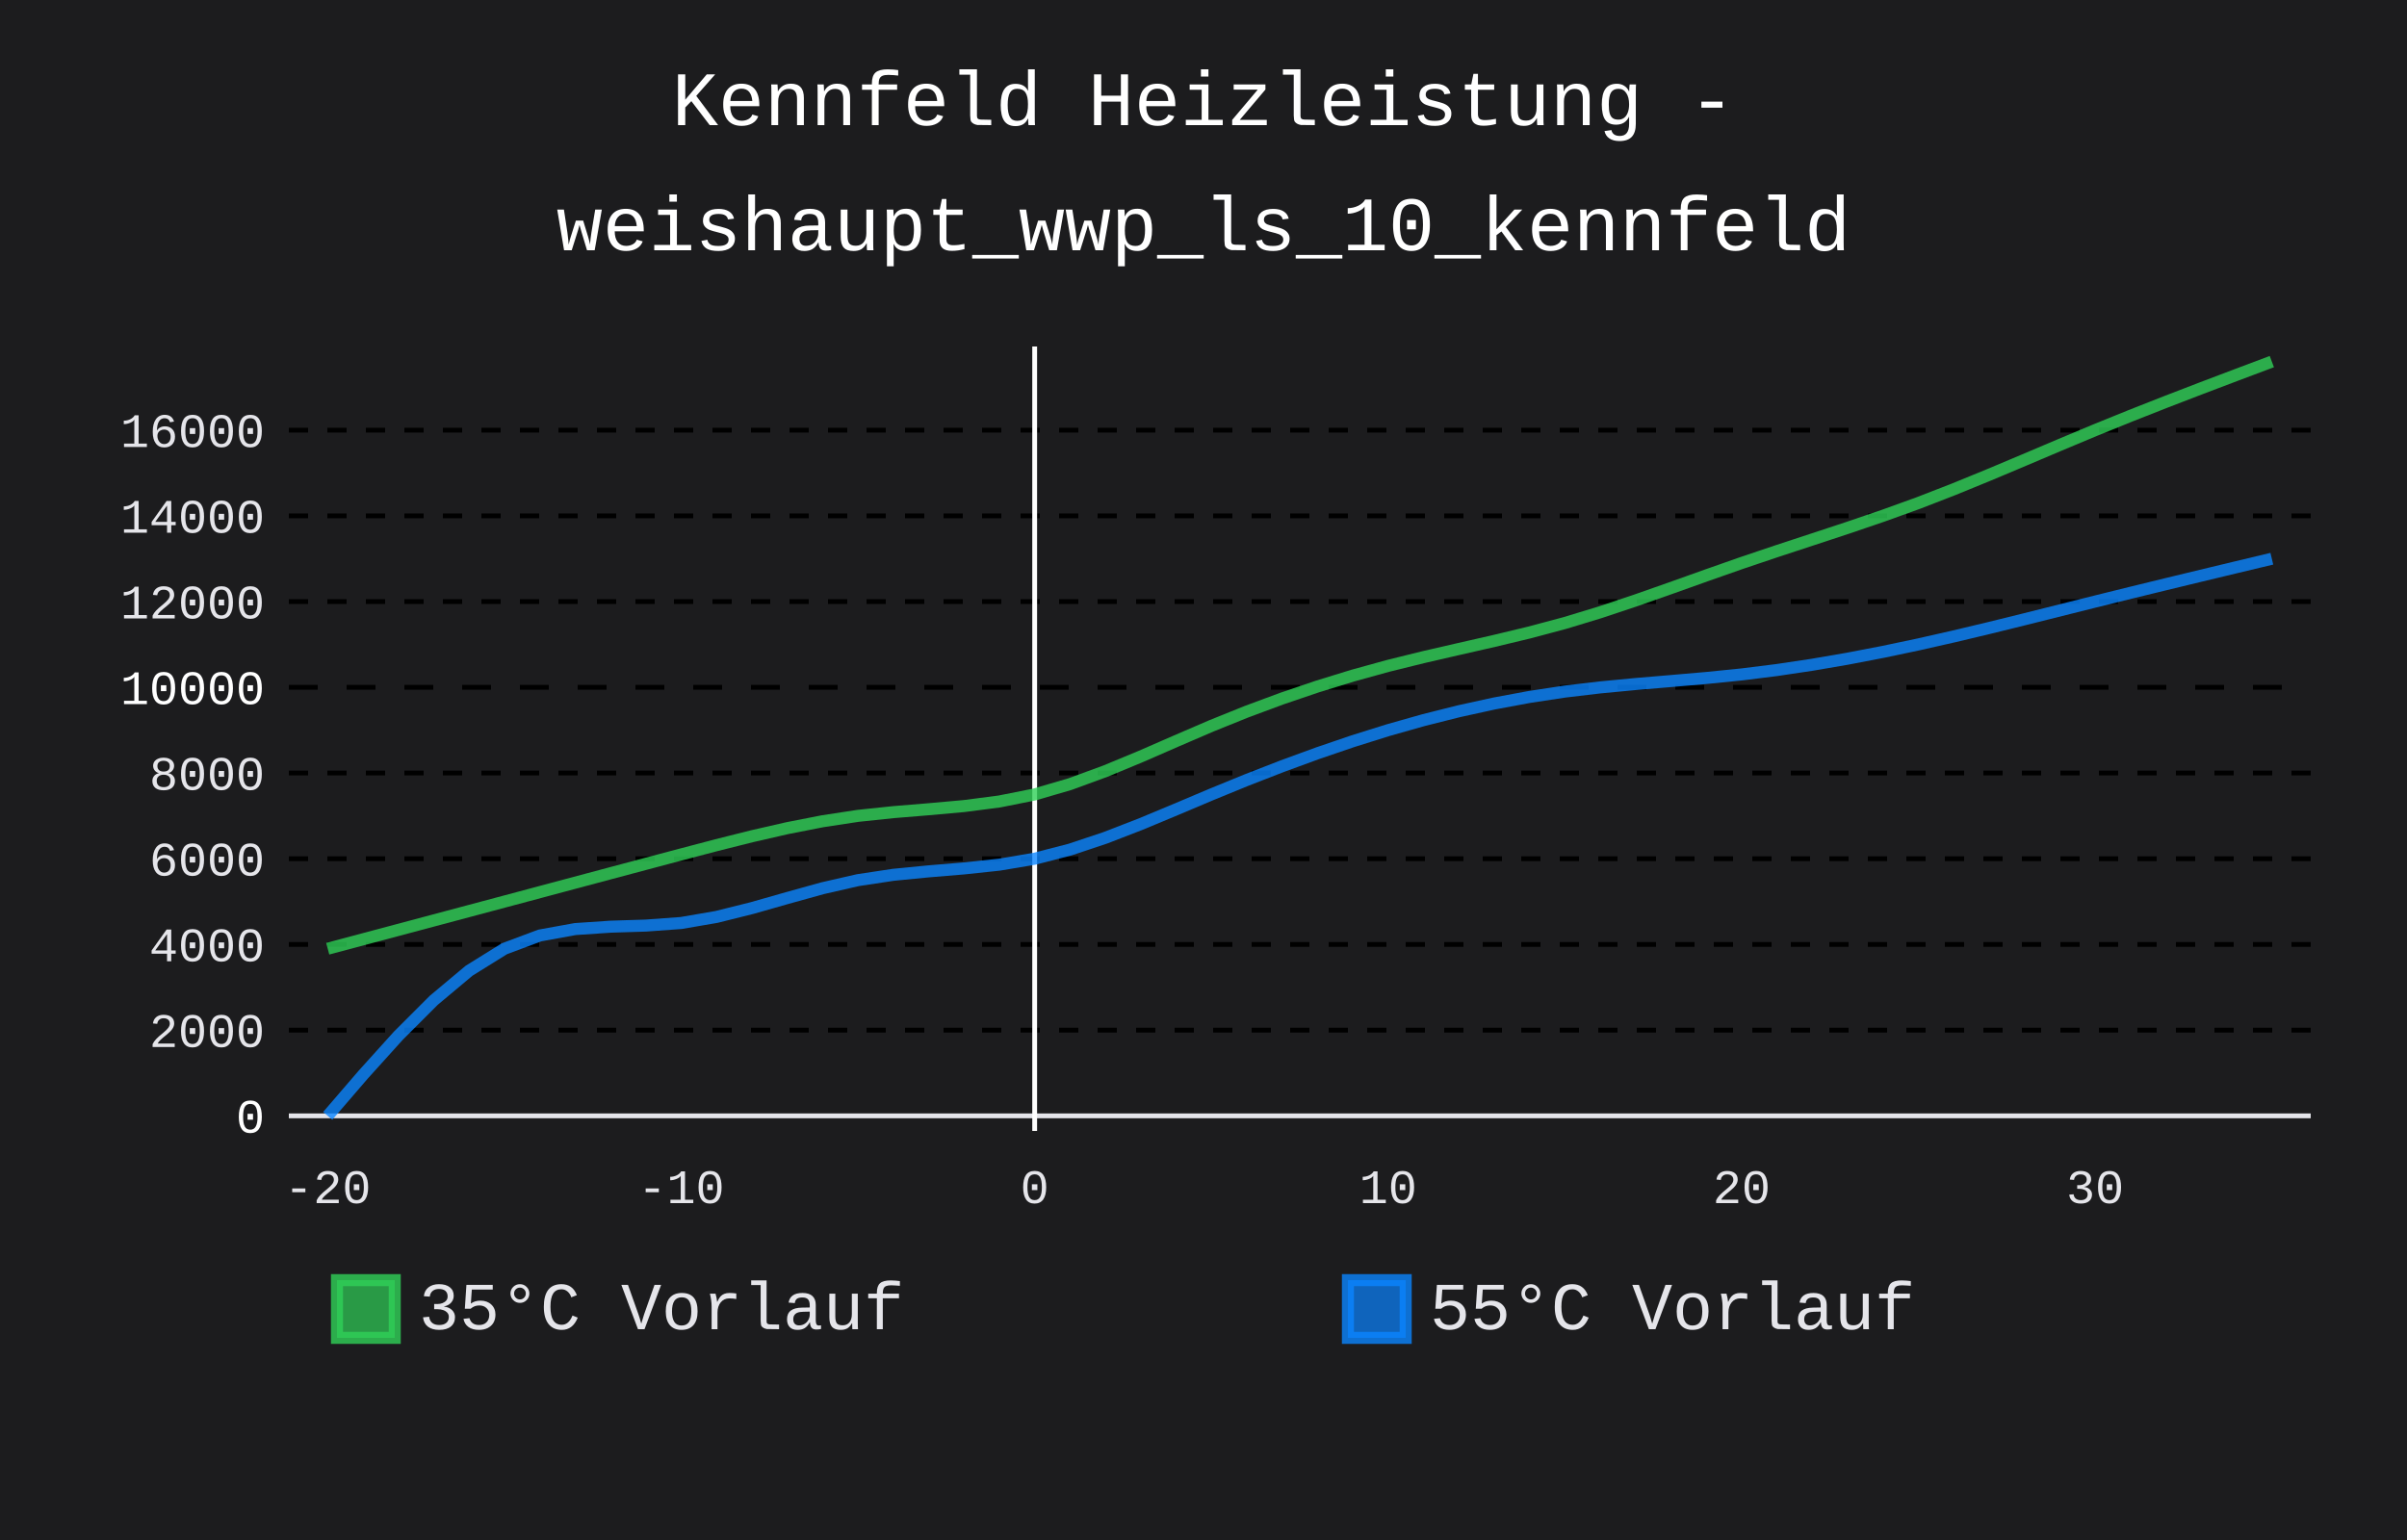
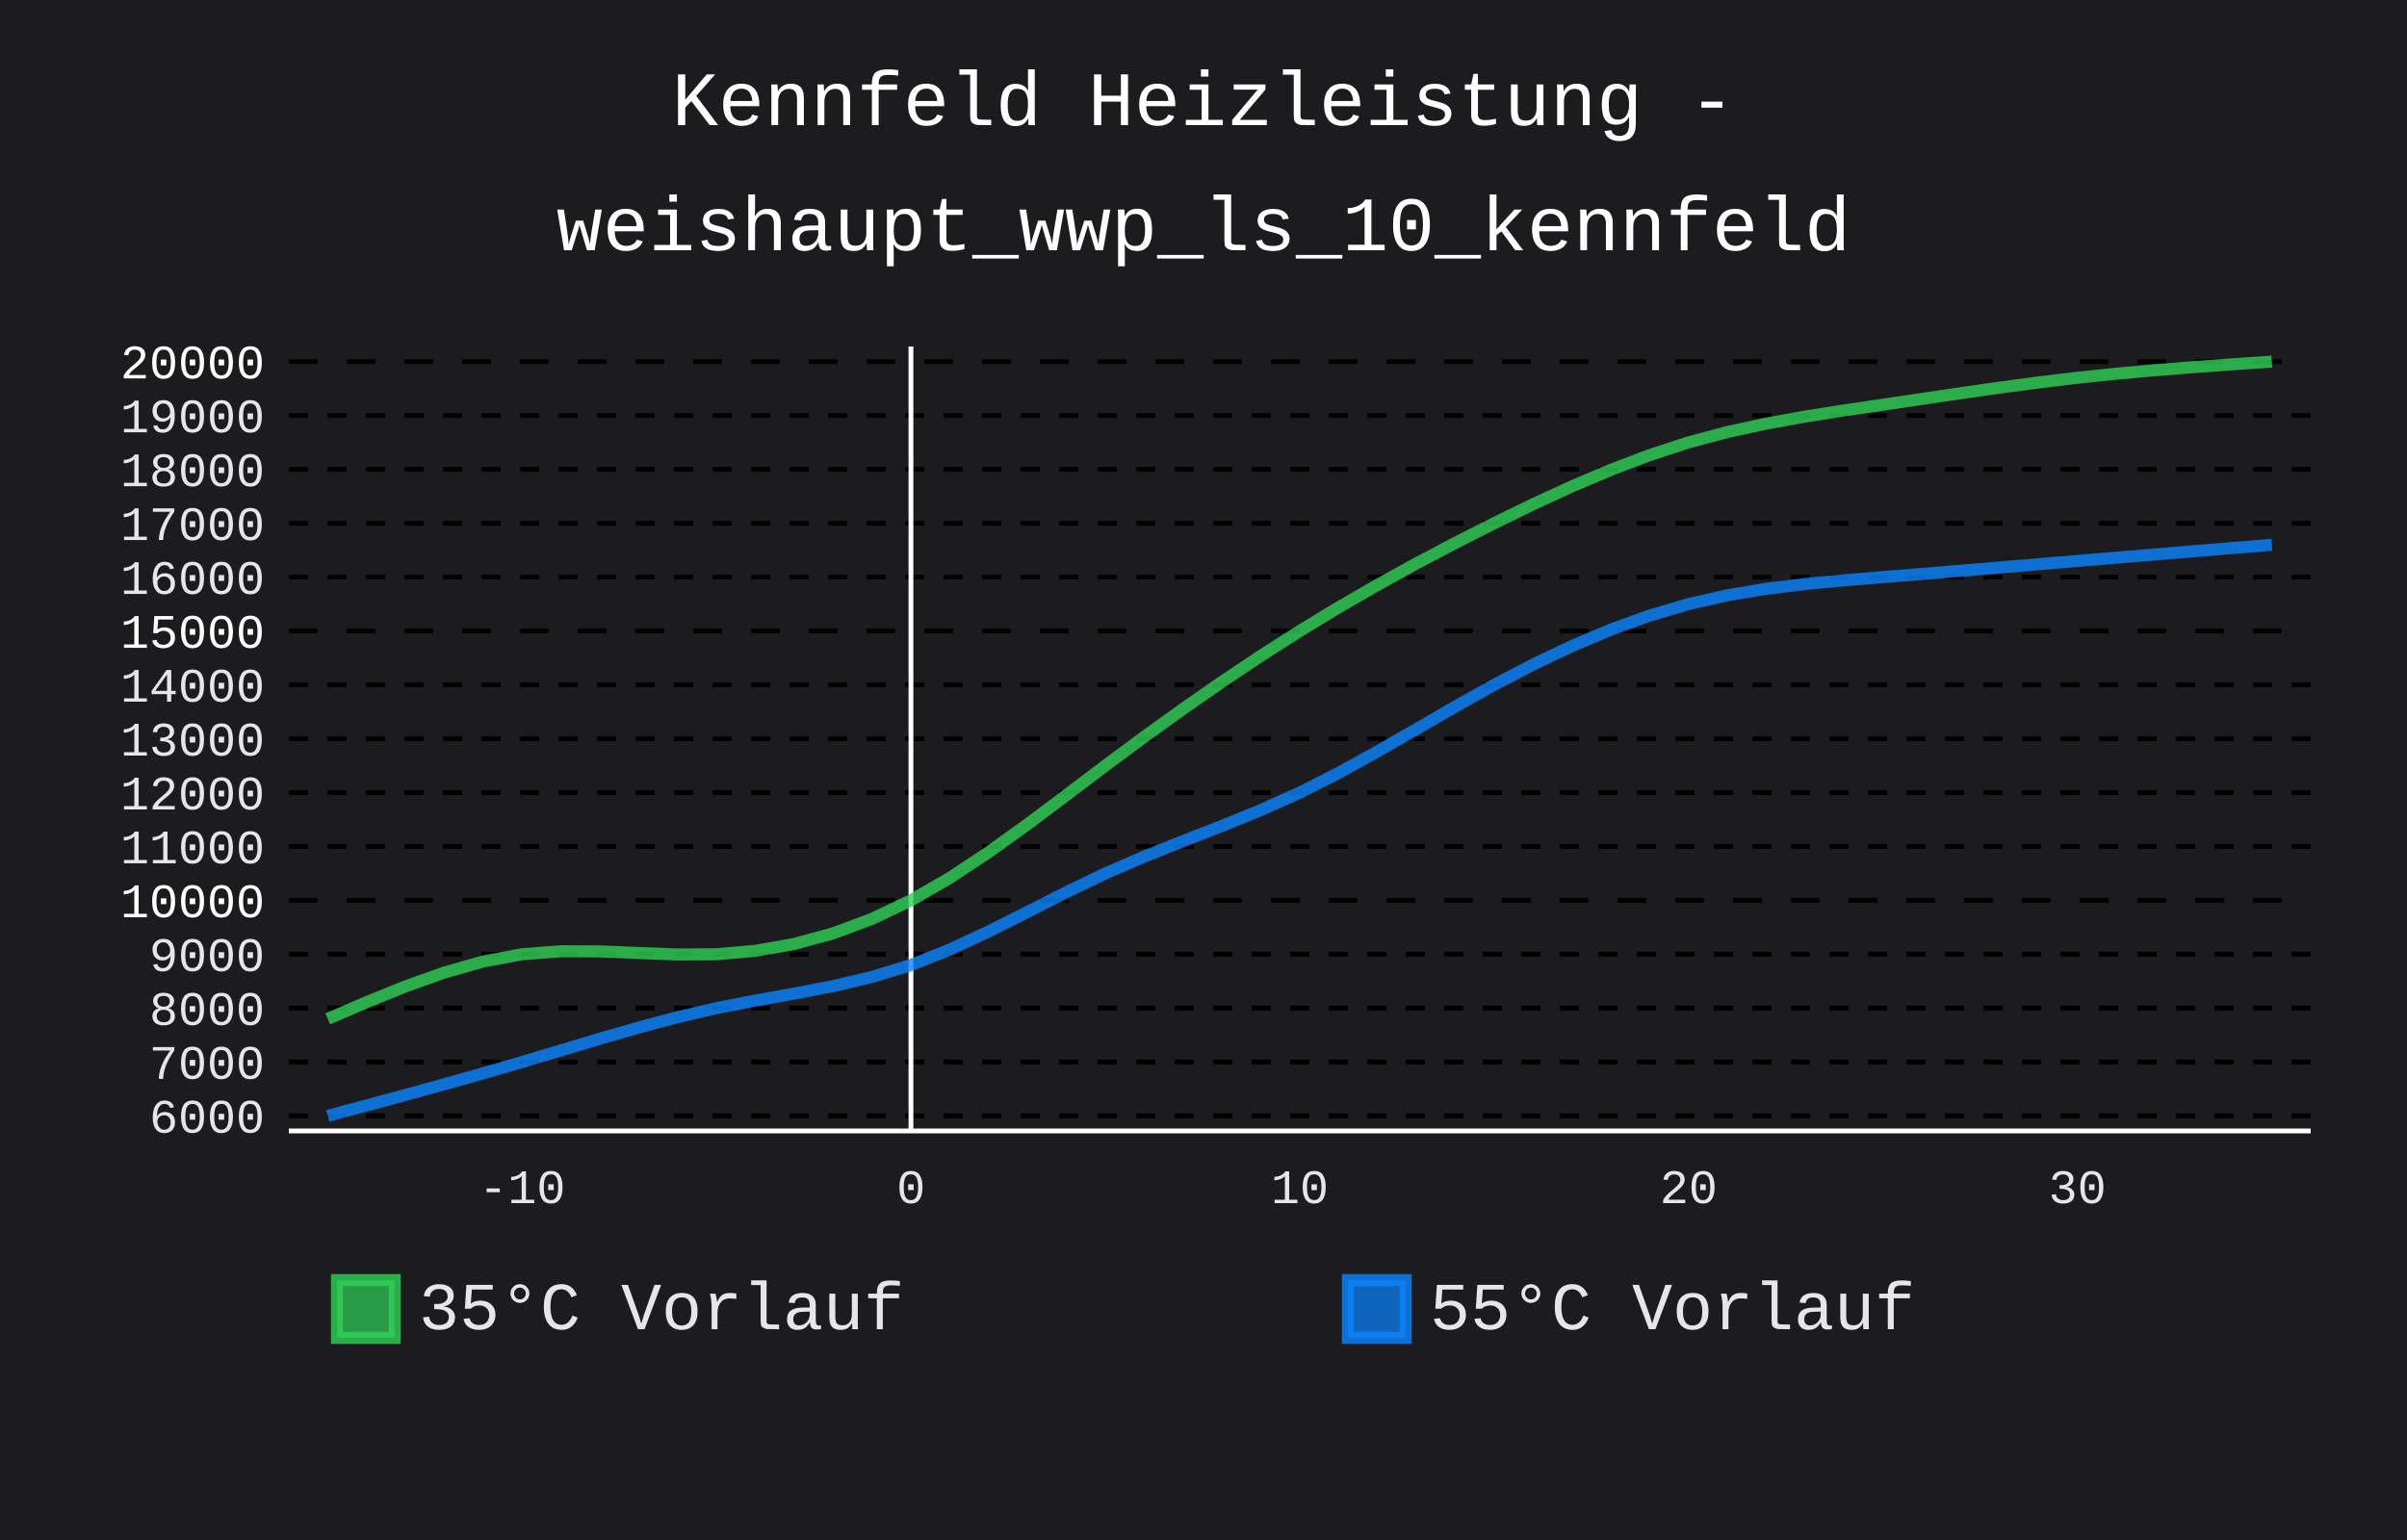
- <svg xmlns="http://www.w3.org/2000/svg" id="chart-6c70ecef-8f47-4b4c-abec-412afdd7d0cb" class="pygal-chart" viewBox="0 0 500 320">
+ <svg xmlns="http://www.w3.org/2000/svg" id="chart-f9cb862e-eb32-4532-af6c-951e973ad87f" class="pygal-chart" viewBox="0 0 500 320">
  <defs>
-     <style type="text/css">#chart-6c70ecef-8f47-4b4c-abec-412afdd7d0cb{-webkit-user-select:none;-webkit-font-smoothing:antialiased;font-family:Consolas,"Liberation Mono",Menlo,Courier,monospace}#chart-6c70ecef-8f47-4b4c-abec-412afdd7d0cb .title{font-family:Consolas,"Liberation Mono",Menlo,Courier,monospace;font-size:16px}#chart-6c70ecef-8f47-4b4c-abec-412afdd7d0cb .legends .legend text{font-family:Consolas,"Liberation Mono",Menlo,Courier,monospace;font-size:14px}#chart-6c70ecef-8f47-4b4c-abec-412afdd7d0cb .axis text{font-family:Consolas,"Liberation Mono",Menlo,Courier,monospace;font-size:10px}#chart-6c70ecef-8f47-4b4c-abec-412afdd7d0cb .axis text.major{font-family:Consolas,"Liberation Mono",Menlo,Courier,monospace;font-size:10px}#chart-6c70ecef-8f47-4b4c-abec-412afdd7d0cb .text-overlay text.value{font-family:Consolas,"Liberation Mono",Menlo,Courier,monospace;font-size:16px}#chart-6c70ecef-8f47-4b4c-abec-412afdd7d0cb .text-overlay text.label{font-family:Consolas,"Liberation Mono",Menlo,Courier,monospace;font-size:10px}#chart-6c70ecef-8f47-4b4c-abec-412afdd7d0cb .tooltip{font-family:Consolas,"Liberation Mono",Menlo,Courier,monospace;font-size:14px}#chart-6c70ecef-8f47-4b4c-abec-412afdd7d0cb text.no_data{font-family:Consolas,"Liberation Mono",Menlo,Courier,monospace;font-size:64px}
- #chart-6c70ecef-8f47-4b4c-abec-412afdd7d0cb{background-color:#1c1c1e}#chart-6c70ecef-8f47-4b4c-abec-412afdd7d0cb path,#chart-6c70ecef-8f47-4b4c-abec-412afdd7d0cb line,#chart-6c70ecef-8f47-4b4c-abec-412afdd7d0cb rect,#chart-6c70ecef-8f47-4b4c-abec-412afdd7d0cb circle{-webkit-transition:150ms;-moz-transition:150ms;transition:150ms}#chart-6c70ecef-8f47-4b4c-abec-412afdd7d0cb .graph &gt; .background{fill:#1c1c1e}#chart-6c70ecef-8f47-4b4c-abec-412afdd7d0cb .plot &gt; .background{fill:#1c1c1e}#chart-6c70ecef-8f47-4b4c-abec-412afdd7d0cb .graph{fill:#e5e5ea}#chart-6c70ecef-8f47-4b4c-abec-412afdd7d0cb text.no_data{fill:#ffffff}#chart-6c70ecef-8f47-4b4c-abec-412afdd7d0cb .title{fill:#ffffff}#chart-6c70ecef-8f47-4b4c-abec-412afdd7d0cb .legends .legend text{fill:#e5e5ea}#chart-6c70ecef-8f47-4b4c-abec-412afdd7d0cb .legends .legend:hover text{fill:#ffffff}#chart-6c70ecef-8f47-4b4c-abec-412afdd7d0cb .axis .line{stroke:#ffffff}#chart-6c70ecef-8f47-4b4c-abec-412afdd7d0cb .axis .guide.line{stroke:#8e8e93}#chart-6c70ecef-8f47-4b4c-abec-412afdd7d0cb .axis .major.line{stroke:#e5e5ea}#chart-6c70ecef-8f47-4b4c-abec-412afdd7d0cb .axis text.major{fill:#ffffff}#chart-6c70ecef-8f47-4b4c-abec-412afdd7d0cb .axis.y .guides:hover .guide.line,#chart-6c70ecef-8f47-4b4c-abec-412afdd7d0cb .line-graph .axis.x .guides:hover .guide.line,#chart-6c70ecef-8f47-4b4c-abec-412afdd7d0cb .stackedline-graph .axis.x .guides:hover .guide.line,#chart-6c70ecef-8f47-4b4c-abec-412afdd7d0cb .xy-graph .axis.x .guides:hover .guide.line{stroke:#ffffff}#chart-6c70ecef-8f47-4b4c-abec-412afdd7d0cb .axis .guides:hover text{fill:#ffffff}#chart-6c70ecef-8f47-4b4c-abec-412afdd7d0cb .reactive{fill-opacity:.7;stroke-opacity:.8;stroke-width:2.5}#chart-6c70ecef-8f47-4b4c-abec-412afdd7d0cb .ci{stroke:#e5e5ea}#chart-6c70ecef-8f47-4b4c-abec-412afdd7d0cb .reactive.active,#chart-6c70ecef-8f47-4b4c-abec-412afdd7d0cb .active .reactive{fill-opacity:.8;stroke-opacity:.9;stroke-width:4}#chart-6c70ecef-8f47-4b4c-abec-412afdd7d0cb .ci .reactive.active{stroke-width:1.5}#chart-6c70ecef-8f47-4b4c-abec-412afdd7d0cb .series text{fill:#ffffff}#chart-6c70ecef-8f47-4b4c-abec-412afdd7d0cb .tooltip rect{fill:#1c1c1e;stroke:#ffffff;-webkit-transition:opacity 150ms;-moz-transition:opacity 150ms;transition:opacity 150ms}#chart-6c70ecef-8f47-4b4c-abec-412afdd7d0cb .tooltip .label{fill:#e5e5ea}#chart-6c70ecef-8f47-4b4c-abec-412afdd7d0cb .tooltip .label{fill:#e5e5ea}#chart-6c70ecef-8f47-4b4c-abec-412afdd7d0cb .tooltip .legend{font-size:.8em;fill:#8e8e93}#chart-6c70ecef-8f47-4b4c-abec-412afdd7d0cb .tooltip .x_label{font-size:.6em;fill:#ffffff}#chart-6c70ecef-8f47-4b4c-abec-412afdd7d0cb .tooltip .xlink{font-size:.5em;text-decoration:underline}#chart-6c70ecef-8f47-4b4c-abec-412afdd7d0cb .tooltip .value{font-size:1.5em}#chart-6c70ecef-8f47-4b4c-abec-412afdd7d0cb .bound{font-size:.5em}#chart-6c70ecef-8f47-4b4c-abec-412afdd7d0cb .max-value{font-size:.75em;fill:#8e8e93}#chart-6c70ecef-8f47-4b4c-abec-412afdd7d0cb .map-element{fill:#1c1c1e;stroke:#8e8e93 !important}#chart-6c70ecef-8f47-4b4c-abec-412afdd7d0cb .map-element .reactive{fill-opacity:inherit;stroke-opacity:inherit}#chart-6c70ecef-8f47-4b4c-abec-412afdd7d0cb .color-0,#chart-6c70ecef-8f47-4b4c-abec-412afdd7d0cb .color-0 a:visited{stroke:#30d158;fill:#30d158}#chart-6c70ecef-8f47-4b4c-abec-412afdd7d0cb .color-1,#chart-6c70ecef-8f47-4b4c-abec-412afdd7d0cb .color-1 a:visited{stroke:#0a84ff;fill:#0a84ff}#chart-6c70ecef-8f47-4b4c-abec-412afdd7d0cb .text-overlay .color-0 text{fill:black}#chart-6c70ecef-8f47-4b4c-abec-412afdd7d0cb .text-overlay .color-1 text{fill:black}
- #chart-6c70ecef-8f47-4b4c-abec-412afdd7d0cb text.no_data{text-anchor:middle}#chart-6c70ecef-8f47-4b4c-abec-412afdd7d0cb .guide.line{fill:none}#chart-6c70ecef-8f47-4b4c-abec-412afdd7d0cb .centered{text-anchor:middle}#chart-6c70ecef-8f47-4b4c-abec-412afdd7d0cb .title{text-anchor:middle}#chart-6c70ecef-8f47-4b4c-abec-412afdd7d0cb .legends .legend text{fill-opacity:1}#chart-6c70ecef-8f47-4b4c-abec-412afdd7d0cb .axis.x text{text-anchor:middle}#chart-6c70ecef-8f47-4b4c-abec-412afdd7d0cb .axis.x:not(.web) text[transform]{text-anchor:start}#chart-6c70ecef-8f47-4b4c-abec-412afdd7d0cb .axis.x:not(.web) text[transform].backwards{text-anchor:end}#chart-6c70ecef-8f47-4b4c-abec-412afdd7d0cb .axis.y text{text-anchor:end}#chart-6c70ecef-8f47-4b4c-abec-412afdd7d0cb .axis.y text[transform].backwards{text-anchor:start}#chart-6c70ecef-8f47-4b4c-abec-412afdd7d0cb .axis.y2 text{text-anchor:start}#chart-6c70ecef-8f47-4b4c-abec-412afdd7d0cb .axis.y2 text[transform].backwards{text-anchor:end}#chart-6c70ecef-8f47-4b4c-abec-412afdd7d0cb .axis .guide.line{stroke-dasharray:4,4;stroke:black}#chart-6c70ecef-8f47-4b4c-abec-412afdd7d0cb .axis .major.guide.line{stroke-dasharray:6,6;stroke:black}#chart-6c70ecef-8f47-4b4c-abec-412afdd7d0cb .horizontal .axis.y .guide.line,#chart-6c70ecef-8f47-4b4c-abec-412afdd7d0cb .horizontal .axis.y2 .guide.line,#chart-6c70ecef-8f47-4b4c-abec-412afdd7d0cb .vertical .axis.x .guide.line{opacity:0}#chart-6c70ecef-8f47-4b4c-abec-412afdd7d0cb .horizontal .axis.always_show .guide.line,#chart-6c70ecef-8f47-4b4c-abec-412afdd7d0cb .vertical .axis.always_show .guide.line{opacity:1 !important}#chart-6c70ecef-8f47-4b4c-abec-412afdd7d0cb .axis.y .guides:hover .guide.line,#chart-6c70ecef-8f47-4b4c-abec-412afdd7d0cb .axis.y2 .guides:hover .guide.line,#chart-6c70ecef-8f47-4b4c-abec-412afdd7d0cb .axis.x .guides:hover .guide.line{opacity:1}#chart-6c70ecef-8f47-4b4c-abec-412afdd7d0cb .axis .guides:hover text{opacity:1}#chart-6c70ecef-8f47-4b4c-abec-412afdd7d0cb .nofill{fill:none}#chart-6c70ecef-8f47-4b4c-abec-412afdd7d0cb .subtle-fill{fill-opacity:.2}#chart-6c70ecef-8f47-4b4c-abec-412afdd7d0cb .dot{stroke-width:1px;fill-opacity:1;stroke-opacity:1}#chart-6c70ecef-8f47-4b4c-abec-412afdd7d0cb .dot.active{stroke-width:5px}#chart-6c70ecef-8f47-4b4c-abec-412afdd7d0cb .dot.negative{fill:transparent}#chart-6c70ecef-8f47-4b4c-abec-412afdd7d0cb text,#chart-6c70ecef-8f47-4b4c-abec-412afdd7d0cb tspan{stroke:none !important}#chart-6c70ecef-8f47-4b4c-abec-412afdd7d0cb .series text.active{opacity:1}#chart-6c70ecef-8f47-4b4c-abec-412afdd7d0cb .tooltip rect{fill-opacity:.95;stroke-width:.5}#chart-6c70ecef-8f47-4b4c-abec-412afdd7d0cb .tooltip text{fill-opacity:1}#chart-6c70ecef-8f47-4b4c-abec-412afdd7d0cb .showable{visibility:hidden}#chart-6c70ecef-8f47-4b4c-abec-412afdd7d0cb .showable.shown{visibility:visible}#chart-6c70ecef-8f47-4b4c-abec-412afdd7d0cb .gauge-background{fill:rgba(229,229,229,1);stroke:none}#chart-6c70ecef-8f47-4b4c-abec-412afdd7d0cb .bg-lines{stroke:#1c1c1e;stroke-width:2px}</style>
+     <style type="text/css">#chart-f9cb862e-eb32-4532-af6c-951e973ad87f{-webkit-user-select:none;-webkit-font-smoothing:antialiased;font-family:Consolas,"Liberation Mono",Menlo,Courier,monospace}#chart-f9cb862e-eb32-4532-af6c-951e973ad87f .title{font-family:Consolas,"Liberation Mono",Menlo,Courier,monospace;font-size:16px}#chart-f9cb862e-eb32-4532-af6c-951e973ad87f .legends .legend text{font-family:Consolas,"Liberation Mono",Menlo,Courier,monospace;font-size:14px}#chart-f9cb862e-eb32-4532-af6c-951e973ad87f .axis text{font-family:Consolas,"Liberation Mono",Menlo,Courier,monospace;font-size:10px}#chart-f9cb862e-eb32-4532-af6c-951e973ad87f .axis text.major{font-family:Consolas,"Liberation Mono",Menlo,Courier,monospace;font-size:10px}#chart-f9cb862e-eb32-4532-af6c-951e973ad87f .text-overlay text.value{font-family:Consolas,"Liberation Mono",Menlo,Courier,monospace;font-size:16px}#chart-f9cb862e-eb32-4532-af6c-951e973ad87f .text-overlay text.label{font-family:Consolas,"Liberation Mono",Menlo,Courier,monospace;font-size:10px}#chart-f9cb862e-eb32-4532-af6c-951e973ad87f .tooltip{font-family:Consolas,"Liberation Mono",Menlo,Courier,monospace;font-size:14px}#chart-f9cb862e-eb32-4532-af6c-951e973ad87f text.no_data{font-family:Consolas,"Liberation Mono",Menlo,Courier,monospace;font-size:64px}
+ #chart-f9cb862e-eb32-4532-af6c-951e973ad87f{background-color:#1c1c1e}#chart-f9cb862e-eb32-4532-af6c-951e973ad87f path,#chart-f9cb862e-eb32-4532-af6c-951e973ad87f line,#chart-f9cb862e-eb32-4532-af6c-951e973ad87f rect,#chart-f9cb862e-eb32-4532-af6c-951e973ad87f circle{-webkit-transition:150ms;-moz-transition:150ms;transition:150ms}#chart-f9cb862e-eb32-4532-af6c-951e973ad87f .graph &gt; .background{fill:#1c1c1e}#chart-f9cb862e-eb32-4532-af6c-951e973ad87f .plot &gt; .background{fill:#1c1c1e}#chart-f9cb862e-eb32-4532-af6c-951e973ad87f .graph{fill:#e5e5ea}#chart-f9cb862e-eb32-4532-af6c-951e973ad87f text.no_data{fill:#ffffff}#chart-f9cb862e-eb32-4532-af6c-951e973ad87f .title{fill:#ffffff}#chart-f9cb862e-eb32-4532-af6c-951e973ad87f .legends .legend text{fill:#e5e5ea}#chart-f9cb862e-eb32-4532-af6c-951e973ad87f .legends .legend:hover text{fill:#ffffff}#chart-f9cb862e-eb32-4532-af6c-951e973ad87f .axis .line{stroke:#ffffff}#chart-f9cb862e-eb32-4532-af6c-951e973ad87f .axis .guide.line{stroke:#8e8e93}#chart-f9cb862e-eb32-4532-af6c-951e973ad87f .axis .major.line{stroke:#e5e5ea}#chart-f9cb862e-eb32-4532-af6c-951e973ad87f .axis text.major{fill:#ffffff}#chart-f9cb862e-eb32-4532-af6c-951e973ad87f .axis.y .guides:hover .guide.line,#chart-f9cb862e-eb32-4532-af6c-951e973ad87f .line-graph .axis.x .guides:hover .guide.line,#chart-f9cb862e-eb32-4532-af6c-951e973ad87f .stackedline-graph .axis.x .guides:hover .guide.line,#chart-f9cb862e-eb32-4532-af6c-951e973ad87f .xy-graph .axis.x .guides:hover .guide.line{stroke:#ffffff}#chart-f9cb862e-eb32-4532-af6c-951e973ad87f .axis .guides:hover text{fill:#ffffff}#chart-f9cb862e-eb32-4532-af6c-951e973ad87f .reactive{fill-opacity:.7;stroke-opacity:.8;stroke-width:2.5}#chart-f9cb862e-eb32-4532-af6c-951e973ad87f .ci{stroke:#e5e5ea}#chart-f9cb862e-eb32-4532-af6c-951e973ad87f .reactive.active,#chart-f9cb862e-eb32-4532-af6c-951e973ad87f .active .reactive{fill-opacity:.8;stroke-opacity:.9;stroke-width:4}#chart-f9cb862e-eb32-4532-af6c-951e973ad87f .ci .reactive.active{stroke-width:1.5}#chart-f9cb862e-eb32-4532-af6c-951e973ad87f .series text{fill:#ffffff}#chart-f9cb862e-eb32-4532-af6c-951e973ad87f .tooltip rect{fill:#1c1c1e;stroke:#ffffff;-webkit-transition:opacity 150ms;-moz-transition:opacity 150ms;transition:opacity 150ms}#chart-f9cb862e-eb32-4532-af6c-951e973ad87f .tooltip .label{fill:#e5e5ea}#chart-f9cb862e-eb32-4532-af6c-951e973ad87f .tooltip .label{fill:#e5e5ea}#chart-f9cb862e-eb32-4532-af6c-951e973ad87f .tooltip .legend{font-size:.8em;fill:#8e8e93}#chart-f9cb862e-eb32-4532-af6c-951e973ad87f .tooltip .x_label{font-size:.6em;fill:#ffffff}#chart-f9cb862e-eb32-4532-af6c-951e973ad87f .tooltip .xlink{font-size:.5em;text-decoration:underline}#chart-f9cb862e-eb32-4532-af6c-951e973ad87f .tooltip .value{font-size:1.5em}#chart-f9cb862e-eb32-4532-af6c-951e973ad87f .bound{font-size:.5em}#chart-f9cb862e-eb32-4532-af6c-951e973ad87f .max-value{font-size:.75em;fill:#8e8e93}#chart-f9cb862e-eb32-4532-af6c-951e973ad87f .map-element{fill:#1c1c1e;stroke:#8e8e93 !important}#chart-f9cb862e-eb32-4532-af6c-951e973ad87f .map-element .reactive{fill-opacity:inherit;stroke-opacity:inherit}#chart-f9cb862e-eb32-4532-af6c-951e973ad87f .color-0,#chart-f9cb862e-eb32-4532-af6c-951e973ad87f .color-0 a:visited{stroke:#30d158;fill:#30d158}#chart-f9cb862e-eb32-4532-af6c-951e973ad87f .color-1,#chart-f9cb862e-eb32-4532-af6c-951e973ad87f .color-1 a:visited{stroke:#0a84ff;fill:#0a84ff}#chart-f9cb862e-eb32-4532-af6c-951e973ad87f .text-overlay .color-0 text{fill:black}#chart-f9cb862e-eb32-4532-af6c-951e973ad87f .text-overlay .color-1 text{fill:black}
+ #chart-f9cb862e-eb32-4532-af6c-951e973ad87f text.no_data{text-anchor:middle}#chart-f9cb862e-eb32-4532-af6c-951e973ad87f .guide.line{fill:none}#chart-f9cb862e-eb32-4532-af6c-951e973ad87f .centered{text-anchor:middle}#chart-f9cb862e-eb32-4532-af6c-951e973ad87f .title{text-anchor:middle}#chart-f9cb862e-eb32-4532-af6c-951e973ad87f .legends .legend text{fill-opacity:1}#chart-f9cb862e-eb32-4532-af6c-951e973ad87f .axis.x text{text-anchor:middle}#chart-f9cb862e-eb32-4532-af6c-951e973ad87f .axis.x:not(.web) text[transform]{text-anchor:start}#chart-f9cb862e-eb32-4532-af6c-951e973ad87f .axis.x:not(.web) text[transform].backwards{text-anchor:end}#chart-f9cb862e-eb32-4532-af6c-951e973ad87f .axis.y text{text-anchor:end}#chart-f9cb862e-eb32-4532-af6c-951e973ad87f .axis.y text[transform].backwards{text-anchor:start}#chart-f9cb862e-eb32-4532-af6c-951e973ad87f .axis.y2 text{text-anchor:start}#chart-f9cb862e-eb32-4532-af6c-951e973ad87f .axis.y2 text[transform].backwards{text-anchor:end}#chart-f9cb862e-eb32-4532-af6c-951e973ad87f .axis .guide.line{stroke-dasharray:4,4;stroke:black}#chart-f9cb862e-eb32-4532-af6c-951e973ad87f .axis .major.guide.line{stroke-dasharray:6,6;stroke:black}#chart-f9cb862e-eb32-4532-af6c-951e973ad87f .horizontal .axis.y .guide.line,#chart-f9cb862e-eb32-4532-af6c-951e973ad87f .horizontal .axis.y2 .guide.line,#chart-f9cb862e-eb32-4532-af6c-951e973ad87f .vertical .axis.x .guide.line{opacity:0}#chart-f9cb862e-eb32-4532-af6c-951e973ad87f .horizontal .axis.always_show .guide.line,#chart-f9cb862e-eb32-4532-af6c-951e973ad87f .vertical .axis.always_show .guide.line{opacity:1 !important}#chart-f9cb862e-eb32-4532-af6c-951e973ad87f .axis.y .guides:hover .guide.line,#chart-f9cb862e-eb32-4532-af6c-951e973ad87f .axis.y2 .guides:hover .guide.line,#chart-f9cb862e-eb32-4532-af6c-951e973ad87f .axis.x .guides:hover .guide.line{opacity:1}#chart-f9cb862e-eb32-4532-af6c-951e973ad87f .axis .guides:hover text{opacity:1}#chart-f9cb862e-eb32-4532-af6c-951e973ad87f .nofill{fill:none}#chart-f9cb862e-eb32-4532-af6c-951e973ad87f .subtle-fill{fill-opacity:.2}#chart-f9cb862e-eb32-4532-af6c-951e973ad87f .dot{stroke-width:1px;fill-opacity:1;stroke-opacity:1}#chart-f9cb862e-eb32-4532-af6c-951e973ad87f .dot.active{stroke-width:5px}#chart-f9cb862e-eb32-4532-af6c-951e973ad87f .dot.negative{fill:transparent}#chart-f9cb862e-eb32-4532-af6c-951e973ad87f text,#chart-f9cb862e-eb32-4532-af6c-951e973ad87f tspan{stroke:none !important}#chart-f9cb862e-eb32-4532-af6c-951e973ad87f .series text.active{opacity:1}#chart-f9cb862e-eb32-4532-af6c-951e973ad87f .tooltip rect{fill-opacity:.95;stroke-width:.5}#chart-f9cb862e-eb32-4532-af6c-951e973ad87f .tooltip text{fill-opacity:1}#chart-f9cb862e-eb32-4532-af6c-951e973ad87f .showable{visibility:hidden}#chart-f9cb862e-eb32-4532-af6c-951e973ad87f .showable.shown{visibility:visible}#chart-f9cb862e-eb32-4532-af6c-951e973ad87f .gauge-background{fill:rgba(229,229,229,1);stroke:none}#chart-f9cb862e-eb32-4532-af6c-951e973ad87f .bg-lines{stroke:#1c1c1e;stroke-width:2px}</style>
  </defs>
  <g class="graph xy-graph vertical">
    <rect x="0" y="0" width="500" height="320" class="background" />
    <g transform="translate(60, 72)" class="plot">
      <rect x="0" y="0" width="420.0" height="163.0" class="background" />
      <g class="axis y always_show">
+         <path d="M0 163 h420" class="line" />
        <g class="guides">
-           <path d="M0 159.865 h420" class="axis major line" />
-           <text x="-5" y="163.365" class="major">0</text>
+           <path d="M0 159.865 h420" class="guide line" />
+           <text x="-5" y="163.365" class="">6000</text>
        </g>
        <g class="guides">
-           <path d="M0 142.055 h420" class="guide line" />
-           <text x="-5" y="145.555" class="">2000</text>
+           <path d="M0 148.67 h420" class="guide line" />
+           <text x="-5" y="152.17" class="">7000</text>
        </g>
        <g class="guides">
-           <path d="M0 124.245 h420" class="guide line" />
-           <text x="-5" y="127.745" class="">4000</text>
+           <path d="M0 137.475 h420" class="guide line" />
+           <text x="-5" y="140.975" class="">8000</text>
        </g>
        <g class="guides">
-           <path d="M0 106.434 h420" class="guide line" />
-           <text x="-5" y="109.934" class="">6000</text>
+           <path d="M0 126.28 h420" class="guide line" />
+           <text x="-5" y="129.78" class="">9000</text>
        </g>
        <g class="guides">
-           <path d="M0 88.624 h420" class="guide line" />
-           <text x="-5" y="92.124" class="">8000</text>
+           <path d="M0 115.085 h420" class="major guide line" />
+           <text x="-5" y="118.585" class="major">10000</text>
        </g>
        <g class="guides">
-           <path d="M0 70.814 h420" class="major guide line" />
-           <text x="-5" y="74.314" class="major">10000</text>
+           <path d="M0 103.89 h420" class="guide line" />
+           <text x="-5" y="107.39" class="">11000</text>
        </g>
        <g class="guides">
-           <path d="M0 53.003 h420" class="guide line" />
-           <text x="-5" y="56.503" class="">12000</text>
+           <path d="M0 92.695 h420" class="guide line" />
+           <text x="-5" y="96.195" class="">12000</text>
        </g>
        <g class="guides">
-           <path d="M0 35.193 h420" class="guide line" />
-           <text x="-5" y="38.693" class="">14000</text>
+           <path d="M0 81.5 h420" class="guide line" />
+           <text x="-5" y="85.0" class="">13000</text>
        </g>
        <g class="guides">
-           <path d="M0 17.383 h420" class="guide line" />
-           <text x="-5" y="20.883" class="">16000</text>
+           <path d="M0 70.305 h420" class="guide line" />
+           <text x="-5" y="73.805" class="">14000</text>
+         </g>
+         <g class="guides">
+           <path d="M0 59.11 h420" class="major guide line" />
+           <text x="-5" y="62.61" class="major">15000</text>
+         </g>
+         <g class="guides">
+           <path d="M0 47.915 h420" class="guide line" />
+           <text x="-5" y="51.415" class="">16000</text>
+         </g>
+         <g class="guides">
+           <path d="M0 36.72 h420" class="guide line" />
+           <text x="-5" y="40.22" class="">17000</text>
+         </g>
+         <g class="guides">
+           <path d="M0 25.525 h420" class="guide line" />
+           <text x="-5" y="29.025" class="">18000</text>
+         </g>
+         <g class="guides">
+           <path d="M0 14.33 h420" class="guide line" />
+           <text x="-5" y="17.83" class="">19000</text>
+         </g>
+         <g class="guides">
+           <path d="M0 3.135 h420" class="major guide line" />
+           <text x="-5" y="6.635" class="major">20000</text>
        </g>
      </g>
      <g class="axis x">
        <g class="guides">
-           <path d="M8.077 0 v163" class="guide line" />
-           <text x="8.077" y="178.0" class="">-20</text>
+           <path d="M48.462 0 v163" class="guide line" />
+           <text x="48.462" y="178.0" class="">-10</text>
        </g>
        <g class="guides">
-           <path d="M81.503 0 v163" class="guide line" />
-           <text x="81.503" y="178.0" class="">-10</text>
+           <path d="M129.231 0 v163" class="axis line" />
+           <text x="129.231" y="178.0" class="">0</text>
        </g>
        <g class="guides">
-           <path d="M154.93 0 v163" class="axis line" />
-           <text x="154.93" y="178.0" class="">0</text>
+           <path d="M210 0 v163" class="guide line" />
+           <text x="210.0" y="178.0" class="">10</text>
        </g>
        <g class="guides">
-           <path d="M228.357 0 v163" class="guide line" />
-           <text x="228.357" y="178.0" class="">10</text>
+           <path d="M290.769 0 v163" class="guide line" />
+           <text x="290.769" y="178.0" class="">20</text>
        </g>
        <g class="guides">
-           <path d="M301.783 0 v163" class="guide line" />
-           <text x="301.783" y="178.0" class="">20</text>
-         </g>
-         <g class="guides">
-           <path d="M375.21 0 v163" class="guide line" />
-           <text x="375.21" y="178.0" class="">30</text>
+           <path d="M371.538 0 v163" class="guide line" />
+           <text x="371.538" y="178.0" class="">30</text>
        </g>
      </g>
      <g class="series serie-0 color-0">
-         <path d="M8.077 125.135 L15.42 123.178 22.762 121.22 30.105 119.261 37.448 117.301 44.79 115.34 52.133 113.377 59.476 111.413 66.818 109.452 74.161 107.495 81.503 105.544 88.846 103.613 96.189 101.768 103.531 100.087 110.874 98.648 118.217 97.529 125.559 96.758 132.902 96.155 140.245 95.494 147.587 94.544 154.93 93.077 162.273 90.934 169.615 88.241 176.958 85.196 184.301 81.992 191.643 78.828 198.986 75.867 206.329 73.142 213.671 70.649 221.014 68.389 228.357 66.361 235.699 64.546 243.042 62.855 250.385 61.182 257.727 59.418 265.07 57.456 272.413 55.223 279.755 52.772 287.098 50.192 294.441 47.569 301.783 44.989 309.126 42.514 316.469 40.101 323.811 37.678 331.154 35.174 338.497 32.522 345.839 29.671 353.182 26.666 360.524 23.573 367.867 20.457 375.21 17.383 382.552 14.403 389.895 11.51 397.238 8.682 404.58 5.898 411.923 3.135" class="line reactive nofill" />
+         <path d="M8.077 139.714 L16.154 136.243 24.231 132.967 32.308 130.084 40.385 127.79 48.462 126.28 56.538 125.662 64.615 125.69 72.692 126.026 80.769 126.335 88.846 126.28 96.923 125.577 105 124.14 113.077 121.935 121.154 118.928 129.231 115.085 137.308 110.411 145.385 105.07 153.462 99.268 161.538 93.209 169.615 87.098 177.692 81.108 185.769 75.292 193.846 69.672 201.923 64.271 210 59.11 218.077 54.203 226.154 49.534 234.231 45.08 242.308 40.816 250.385 36.72 258.462 32.782 266.538 29.061 274.615 25.63 282.692 22.56 290.769 19.927 298.846 17.772 306.923 16.018 315 14.558 323.077 13.285 331.154 12.091 339.231 10.892 347.308 9.698 355.385 8.545 363.462 7.466 371.538 6.493 379.615 5.651 387.692 4.924 395.769 4.28 403.846 3.693 411.923 3.135" class="line reactive nofill" />
      </g>
      <g class="series serie-1 color-1">
-         <path d="M8.077 159.865 L15.42 151.333 22.762 143.198 30.105 135.855 37.448 129.703 44.79 125.135 52.133 122.389 59.476 121.054 66.818 120.557 74.161 120.327 81.503 119.792 88.846 118.528 96.189 116.695 103.531 114.605 110.874 112.566 118.217 110.887 125.559 109.78 132.902 109.061 140.245 108.451 147.587 107.67 154.93 106.434 162.273 104.541 169.615 102.087 176.958 99.243 184.301 96.182 191.643 93.077 198.986 90.073 206.329 87.216 213.671 84.526 221.014 82.02 228.357 79.719 235.699 77.64 243.042 75.791 250.385 74.181 257.727 72.817 265.07 71.704 272.413 70.836 279.755 70.137 287.098 69.516 294.441 68.881 301.783 68.142 309.126 67.225 316.469 66.128 323.811 64.866 331.154 63.455 338.497 61.909 345.839 60.246 353.182 58.495 360.524 56.684 367.867 54.844 375.21 53.003 382.552 51.187 389.895 49.394 397.238 47.619 404.58 45.855 411.923 44.098" class="line reactive nofill" />
+         <path d="M8.077 159.865 L16.154 157.698 24.231 155.514 32.308 153.293 40.385 151.017 48.462 148.67 56.538 146.251 64.615 143.833 72.692 141.503 80.769 139.355 88.846 137.475 96.923 135.902 105 134.454 113.077 132.898 121.154 130.997 129.231 128.519 137.308 125.311 145.385 121.547 153.462 117.484 161.538 113.379 169.615 109.488 177.692 105.991 185.769 102.764 193.846 99.607 201.923 96.318 210 92.695 218.077 88.601 226.154 84.144 234.231 79.495 242.308 74.826 250.385 70.305 258.462 66.086 266.538 62.241 274.615 58.828 282.692 55.9 290.769 53.512 298.846 51.691 306.923 50.342 315 49.344 323.077 48.576 331.154 47.915 339.231 47.259 347.308 46.59 355.385 45.915 363.462 45.236 371.538 44.556 379.615 43.88 387.692 43.206 395.769 42.536 403.846 41.866 411.923 41.198" class="line reactive nofill" />
      </g>
    </g>
    <g class="titles">
      <text x="250.0" y="26" class="title plot_title">Kennfeld Heizleistung -</text>
      <text x="250.0" y="52" class="title plot_title">weishaupt_wwp_ls_10_kennfeld</text>
    </g>
    <g transform="translate(60, 72)" class="plot overlay">
      <g class="series serie-0 color-0" />
      <g class="series serie-1 color-1" />
    </g>
    <g transform="translate(60, 72)" class="plot text-overlay">
      <g class="series serie-0 color-0" />
      <g class="series serie-1 color-1" />
    </g>
    <g transform="translate(60, 72)" class="plot tooltip-overlay">
      <g transform="translate(0 0)" style="opacity: 0" class="tooltip">
        <rect rx="0" ry="0" width="0" height="0" class="tooltip-box" />
        <g class="text" />
      </g>
    </g>
    <g transform="translate(70, 265)" class="legends">
      <g id="activate-serie-0" class="legend reactive activate-serie">
        <rect x="0.0" y="1.0" width="12" height="12" class="color-0 reactive" />
        <text x="17.0" y="11.2">35°C Vorlauf</text>
      </g>
      <g id="activate-serie-1" class="legend reactive activate-serie">
        <rect x="210.0" y="1.0" width="12" height="12" class="color-1 reactive" />
        <text x="227.0" y="11.2">55°C Vorlauf</text>
      </g>
    </g>
  </g>
</svg>
